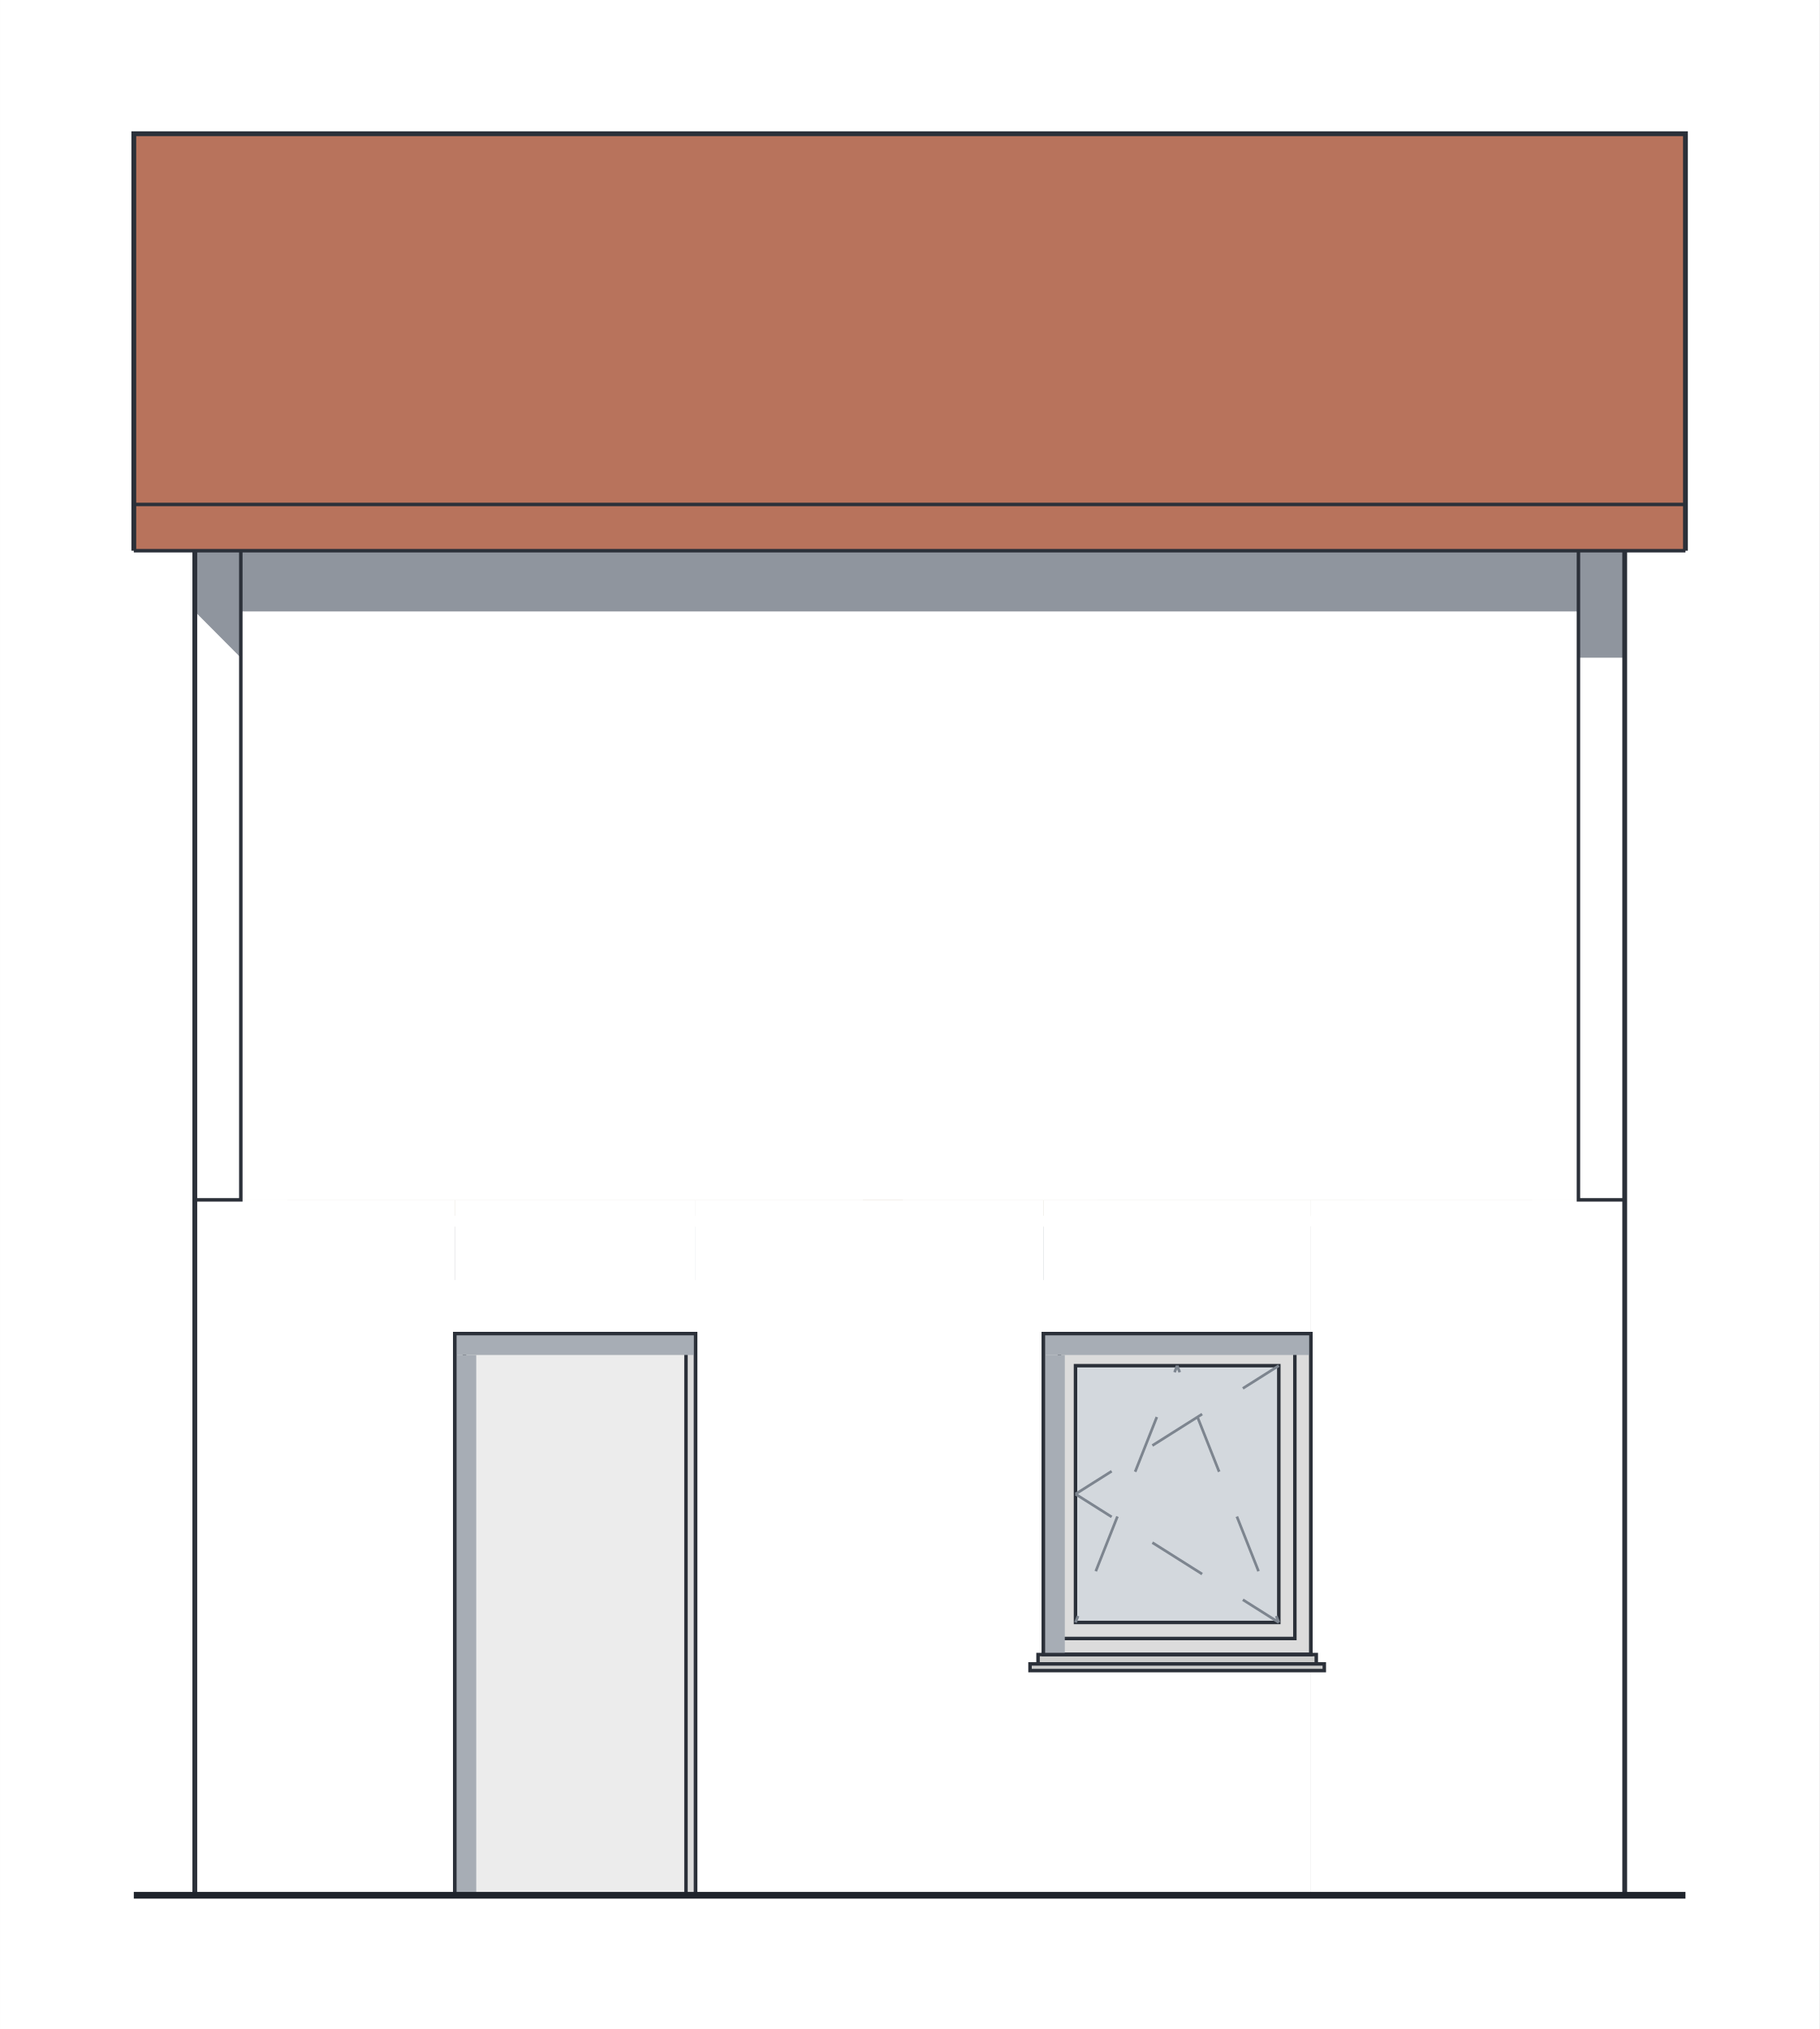
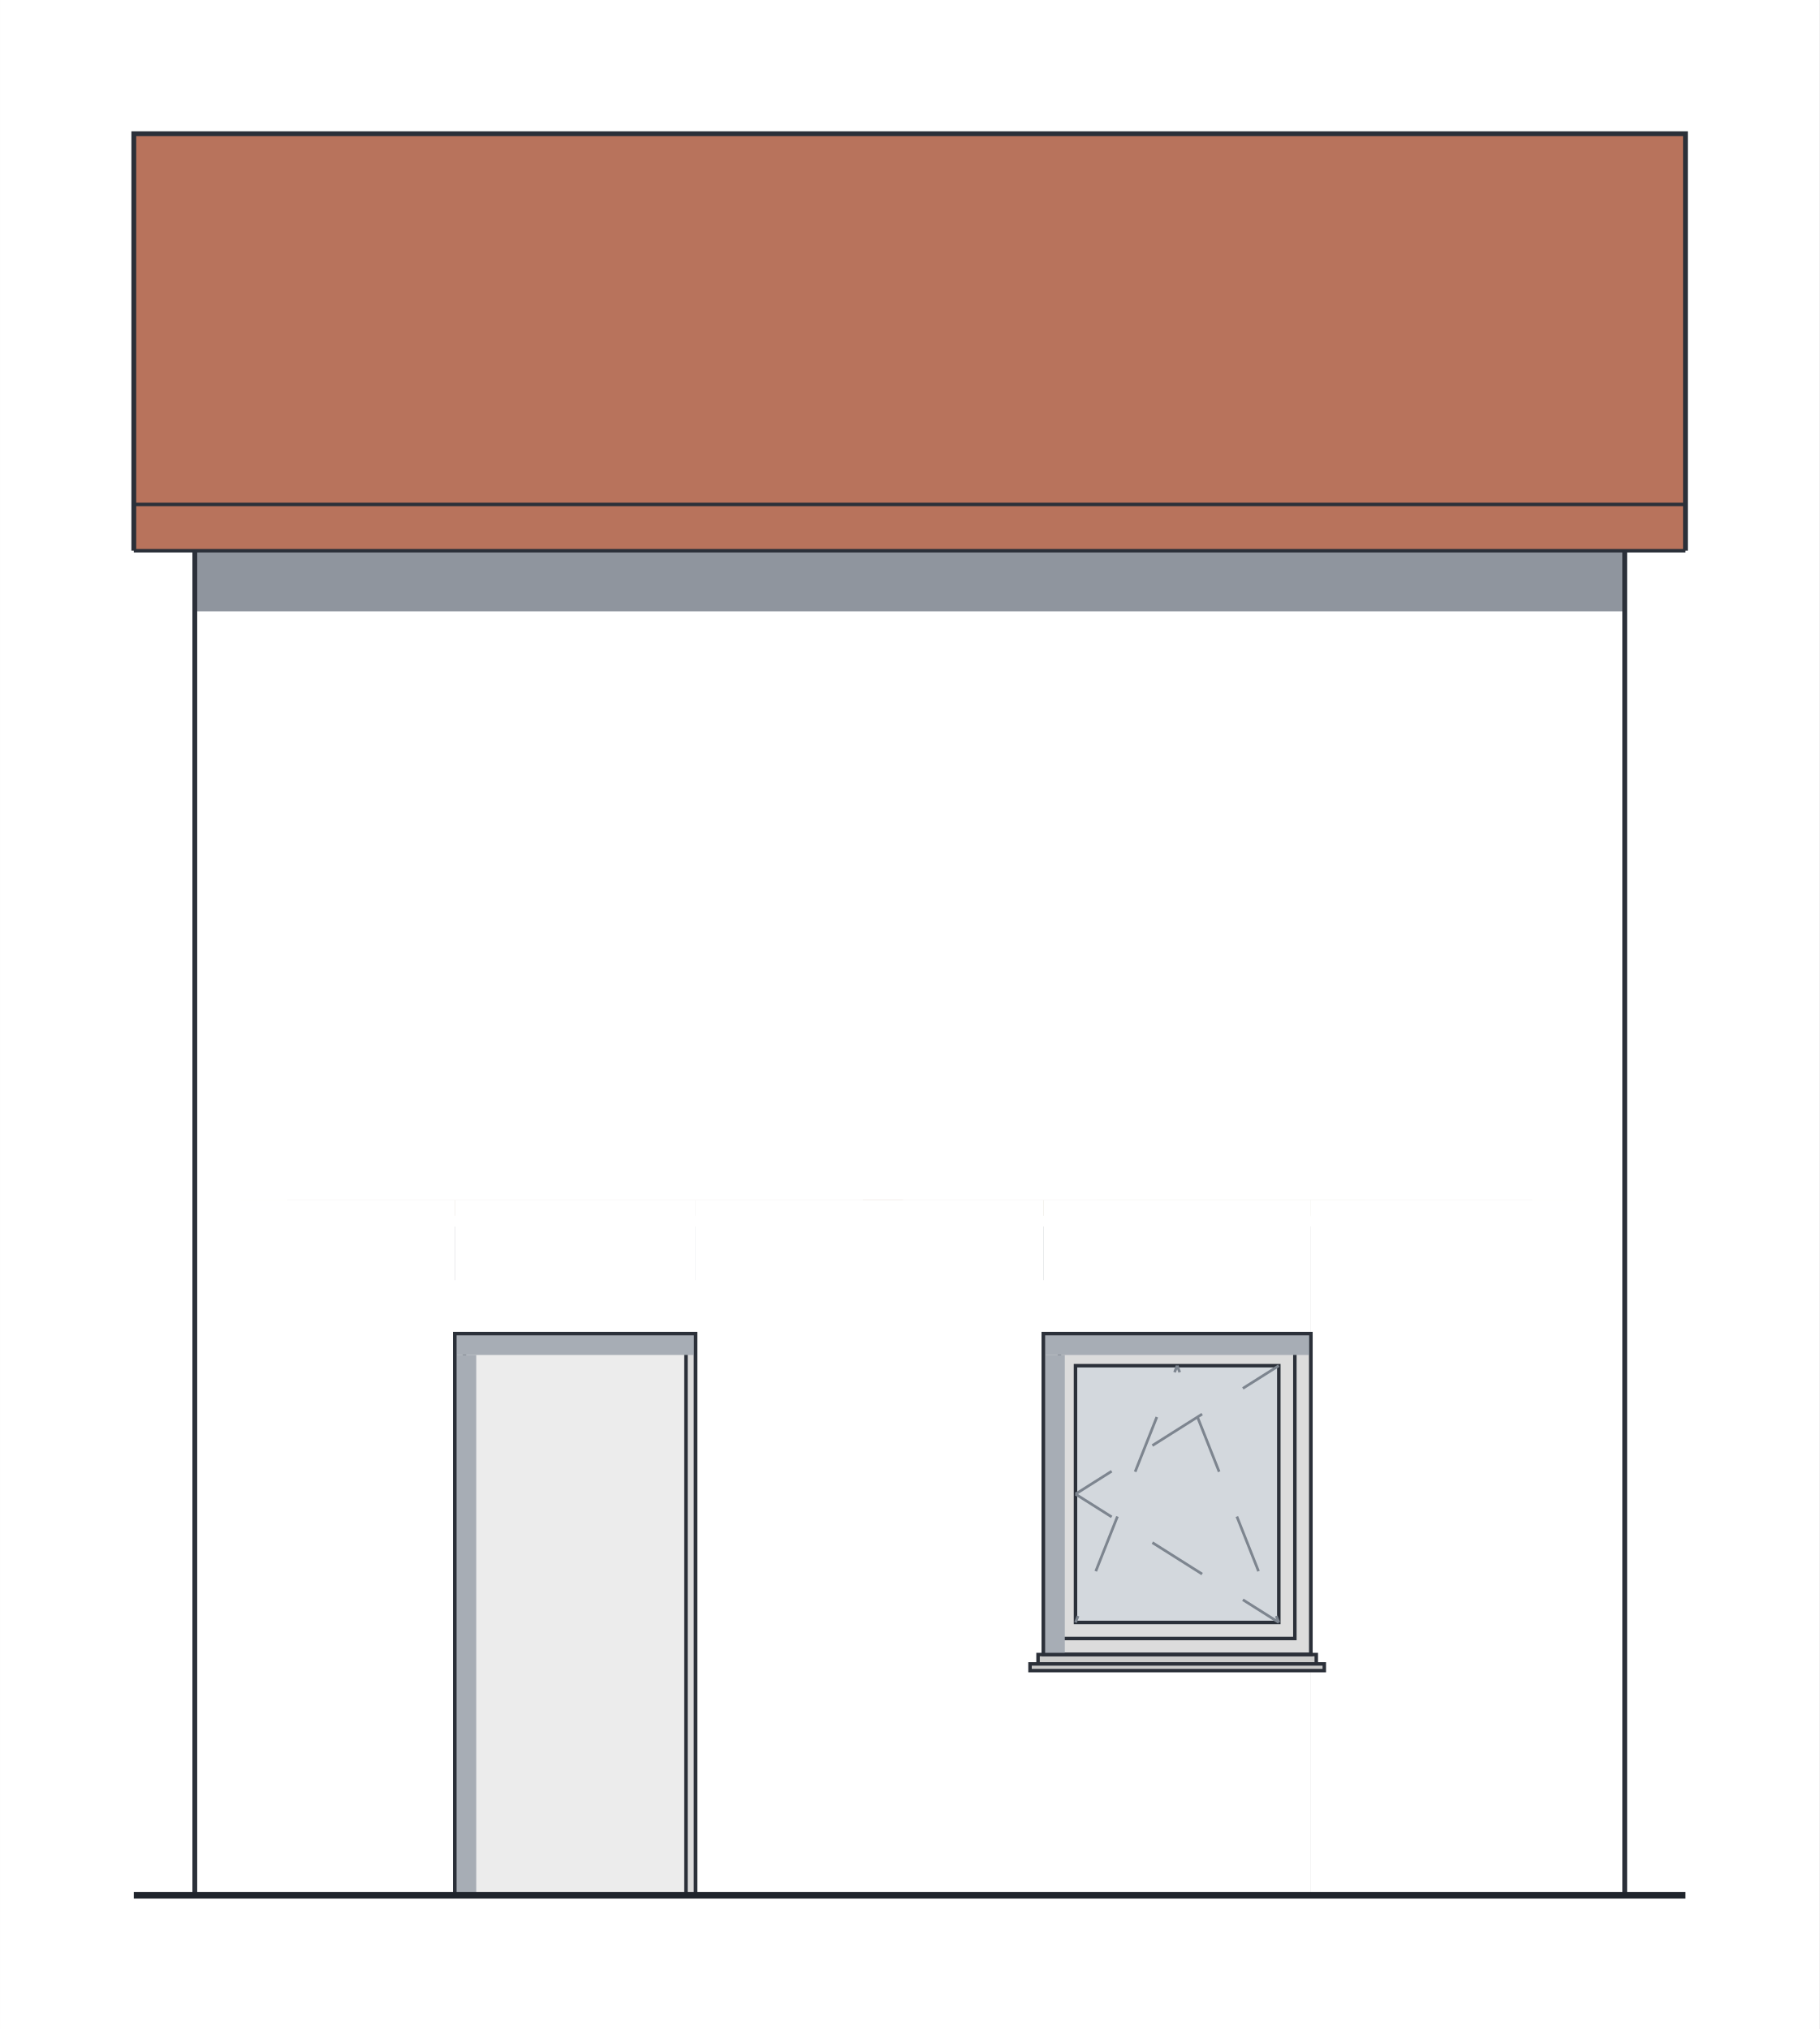
<svg xmlns="http://www.w3.org/2000/svg" viewBox="0.1 0 6.8 7.586" width="68mm" height="75.856mm">
  <rect x="0.1" y="0" width="6.8" height="7.586" fill="#ffffff" />
  <g stroke-linecap="butt" stroke-linejoin="miter" stroke-miterlimit="4">
    <polygon points="6.173,7.086 6.173,4.486 5.4,4.486 5.4,7.086" fill="#ffffff" stroke="none" stroke-width="0" />
    <polygon points="5.4,7.086 5.4,6.186 4,6.186 4,7.086" fill="#ffffff" stroke="none" stroke-width="0" />
    <polygon points="5.4,4.886 5.4,4.486 4,4.486 4,4.886" fill="#ffffff" stroke="none" stroke-width="0" />
    <polygon points="4,7.086 4,4.486 0.828,4.486 0.828,7.086" fill="#ffffff" stroke="none" stroke-width="0" />
    <polygon points="5.395,6.468 6.173,6.468 6.173,6.359 5.894,6.081 6.067,6.081 5.681,5.694 5.854,5.694 5.468,5.308 5.641,5.308 5.395,5.062" fill="#8f959e" stroke="none" stroke-width="0" />
    <polygon points="5.405,6.186 5.405,6.468 5.281,6.468 4.999,6.186" fill="#8f959e" stroke="none" stroke-width="0" />
    <polygon points="4.2,4.867 5.2,4.867 5.219,4.886 4.219,4.886" fill="#8f959e" stroke="none" stroke-width="0" />
    <polygon points="4.2,4.867 5.2,4.867 5.2,4.486 4.2,4.486" fill="#9aa0a6" stroke="none" stroke-width="0" />
    <polygon points="4.2,5.04 5.2,5.04 5.2,4.659 4.2,4.659" fill="#9aa0a6" stroke="none" stroke-width="0" />
    <polygon points="4.2,5.214 5.2,5.214 5.2,4.832 4.2,4.832" fill="#9aa0a6" stroke="none" stroke-width="0" />
    <polygon points="6.173,4.486 6.173,1.886 0.828,1.886 0.828,4.486" fill="#ffffff" stroke="none" stroke-width="0" />
    <polygon points="4.2,5.387 5.2,5.387 5.2,5.006 4.2,5.006" fill="#9aa0a6" stroke="none" stroke-width="0" />
    <polygon points="4.2,5.56 5.2,5.56 5.2,5.179 4.2,5.179" fill="#9aa0a6" stroke="none" stroke-width="0" />
    <polygon points="4.2,5.734 5.2,5.734 5.2,5.352 4.2,5.352" fill="#9aa0a6" stroke="none" stroke-width="0" />
    <polygon points="4.2,5.907 5.2,5.907 5.2,5.526 4.2,5.526" fill="#9aa0a6" stroke="none" stroke-width="0" />
    <polygon points="4.2,6.08 5.2,6.08 5.2,5.699 4.2,5.699" fill="#9aa0a6" stroke="none" stroke-width="0" />
    <polygon points="4.2,6.254 5.2,6.254 5.2,5.872 4.2,5.872" fill="#9aa0a6" stroke="none" stroke-width="0" />
    <polygon points="4.2,6.427 5.2,6.427 5.2,6.046 4.2,6.046" fill="#9aa0a6" stroke="none" stroke-width="0" />
    <polygon points="4.2,6.6 5.2,6.6 5.2,6.219 4.2,6.219" fill="#9aa0a6" stroke="none" stroke-width="0" />
    <polygon points="4.2,6.774 5.2,6.774 5.2,6.392 4.2,6.392" fill="#9aa0a6" stroke="none" stroke-width="0" />
    <polygon points="4.2,6.947 5.2,6.947 5.2,6.566 4.2,6.566" fill="#9aa0a6" stroke="none" stroke-width="0" />
    <polygon points="0.6,1.886 6.4,1.886 6.4,0.5 0.6,0.5" fill="#b8735c" stroke="none" stroke-width="0" />
    <polygon points="4.2,7.086 5.2,7.086 5.2,6.739 4.2,6.739" fill="#9aa0a6" stroke="none" stroke-width="0" />
    <polygon points="4.2,7.086 5.2,7.086 5.2,6.912 4.2,6.912" fill="#9aa0a6" stroke="none" stroke-width="0" />
    <polygon points="1,4.546 6,4.546 6,4.486 1,4.486" fill="#c9c2b3" stroke="none" stroke-width="0" />
    <polygon points="1,4.586 6,4.586 6,4.546 1,4.546" fill="#ffffff" stroke="none" stroke-width="0" />
    <polygon points="1,4.786 6,4.786 6,4.586 1,4.586" fill="#9aa0a6" stroke="none" stroke-width="0" />
    <polygon points="5.827,7.086 6.173,7.086 6.173,4.486 5.827,4.486" fill="#ffffff" stroke="none" stroke-width="0" />
    <polygon points="1.173,7.086 1.173,4.486 0.828,4.486 0.828,7.086" fill="#ffffff" stroke="none" stroke-width="0" />
    <polygon points="3.325,7.086 3.475,7.086 3.475,4.486 3.325,4.486" fill="#8c5544" stroke="none" stroke-width="0" />
-     <polygon points="1,4.486 6,4.486 6,2.059 1,2.059" fill="#ffffff" stroke="none" stroke-width="0" />
+     <polygon points="0.828,4.486 6.173,4.486 6.173,2.059 0.828,2.059" fill="#ffffff" stroke="none" stroke-width="0" />
    <polygon points="5.827,4.486 6.173,4.486 6.173,1.886 5.827,1.886" fill="#ffffff" stroke="none" stroke-width="0" />
    <polygon points="1.173,4.486 1.173,1.886 0.828,1.886 0.828,4.486" fill="#ffffff" stroke="none" stroke-width="0" />
-     <polygon points="1,2.459 6,2.459 6,2.059 1,2.059" fill="#8f959e" stroke="none" stroke-width="0" />
+     <polygon points="0.828,2.286 1,2.459 6.173,2.459 6.173,2.059 0.828,2.059" fill="#8f959e" stroke="none" stroke-width="0" />
    <polygon points="5.827,2.459 6.173,2.459 6.173,1.886 5.827,1.886" fill="#8f959e" stroke="none" stroke-width="0" />
    <polygon points="0.828,2.286 1,2.459 1.173,2.459 1.173,1.886 0.828,1.886" fill="#8f959e" stroke="none" stroke-width="0" />
    <polygon points="0.828,7.086 1.8,7.086 1.8,4.486 0.828,4.486" fill="#ffffff" stroke="none" stroke-width="0" />
    <polygon points="1.8,4.986 2.7,4.986 2.7,4.486 1.8,4.486" fill="#ffffff" stroke="none" stroke-width="0" />
    <polygon points="2.7,7.086 4,7.086 4,4.486 2.7,4.486" fill="#ffffff" stroke="none" stroke-width="0" />
    <polygon points="4,7.086 5,7.086 5,6.186 4,6.186" fill="#ffffff" stroke="none" stroke-width="0" />
    <polygon points="4,4.986 5,4.986 5,4.486 4,4.486" fill="#ffffff" stroke="none" stroke-width="0" />
    <polygon points="5,7.086 6.173,7.086 6.173,4.486 5,4.486" fill="#ffffff" stroke="none" stroke-width="0" />
-     <polygon points="1,4.486 6,4.486 6,2.059 1,2.059" fill="#ffffff" stroke="none" stroke-width="0" />
-     <polygon points="1,2.286 6,2.286 6,2.059 1,2.059" fill="#8f959e" stroke="none" stroke-width="0" />
+     <polygon points="0.828,4.486 6.173,4.486 6.173,2.059 0.828,2.059" fill="#ffffff" stroke="none" stroke-width="0" />
+     <polygon points="0.828,2.286 6.173,2.286 6.173,2.059 0.828,2.059" fill="#8f959e" stroke="none" stroke-width="0" />
    <polygon points="1.8,7.086 2.7,7.086 2.7,4.986 1.8,4.986" fill="#dcdcdc" stroke="#2b3039" stroke-width="0.013" />
    <polygon points="1.836,7.086 2.664,7.086 2.664,5.049 1.836,5.049" fill="#ececec" stroke="#2b3039" stroke-width="0.013" />
    <polygon points="1.8,5.066 2.7,5.066 2.7,4.986 1.8,4.986" fill="#a7adb5" stroke="none" stroke-width="0" />
    <polygon points="1.8,7.086 1.88,7.086 1.88,5.066 1.8,5.066" fill="#a7adb5" stroke="none" stroke-width="0" />
    <polygon points="4,6.186 5,6.186 5,4.986 4,4.986" fill="#dcdcdc" stroke="#2b3039" stroke-width="0.013" />
    <polygon points="3.98,6.221 5.02,6.221 5.02,6.186 3.98,6.186" fill="#cccccb" stroke="#2b3039" stroke-width="0.013" />
    <polygon points="3.95,6.246 5.05,6.246 5.05,6.221 3.95,6.221" fill="#cccccb" stroke="#2b3039" stroke-width="0.013" />
    <polygon points="4.06,6.126 4.94,6.126 4.94,5.046 4.06,5.046" fill="none" stroke="#2b3039" stroke-width="0.013" />
    <polygon points="4.12,6.066 4.88,6.066 4.88,5.106 4.12,5.106" fill="#d3d8dd" stroke="#2b3039" stroke-width="0.013" />
    <polygon points="4,5.066 5,5.066 5,4.986 4,4.986" fill="#a7adb5" stroke="none" stroke-width="0" />
    <polygon points="4,6.186 4.08,6.186 4.08,5.066 4,5.066" fill="#a7adb5" stroke="none" stroke-width="0" />
    <line x1="4.88" y1="6.066" x2="4.12" y2="5.586" stroke="#7d858f" stroke-width="0.01" stroke-dasharray="0.22 0.18" stroke-dashoffset="0.061" />
    <line x1="4.88" y1="5.106" x2="4.12" y2="5.586" stroke="#7d858f" stroke-width="0.01" stroke-dasharray="0.22 0.18" stroke-dashoffset="0.061" />
    <line x1="4.12" y1="6.066" x2="4.5" y2="5.106" stroke="#7d858f" stroke-width="0.01" stroke-dasharray="0.22 0.18" stroke-dashoffset="0.194" />
    <line x1="4.88" y1="6.066" x2="4.5" y2="5.106" stroke="#7d858f" stroke-width="0.01" stroke-dasharray="0.22 0.18" stroke-dashoffset="0.194" />
    <polygon points="0.6,1.886 6.4,1.886 6.4,2.059 0.6,2.059" fill="#b8735c" stroke="none" stroke-width="0" />
    <polyline points="1.8,7.086 1.8,4.986 2.7,4.986 2.7,7.086" fill="none" stroke="#2b3039" stroke-width="0.013" />
    <polygon points="5,6.186 4,6.186 4,4.986 5,4.986" fill="none" stroke="#2b3039" stroke-width="0.013" />
-     <polyline points="6.173,4.486 6,4.486 6,2.059" fill="none" stroke="#2b3039" stroke-width="0.013" />
-     <polyline points="1,2.059 1,4.486 0.828,4.486" fill="none" stroke="#2b3039" stroke-width="0.013" />
    <polyline points="2.7,7.086 4,7.086 5,7.086 6.173,7.086 6.173,4.486 6.173,2.059" fill="none" stroke="#2b3039" stroke-width="0.018" />
    <polyline points="0.828,2.059 0.828,4.486 0.828,7.086 1.8,7.086" fill="none" stroke="#2b3039" stroke-width="0.018" />
    <line x1="0.6" y1="1.886" x2="6.4" y2="1.886" stroke="#2b3039" stroke-width="0.013" />
    <line x1="6.4" y1="2.059" x2="0.6" y2="2.059" stroke="#2b3039" stroke-width="0.013" />
    <polyline points="6.4,2.059 6.4,1.886 6.4,0.5 0.6,0.5 0.6,1.886 0.6,2.059" fill="none" stroke="#2b3039" stroke-width="0.018" />
    <line x1="0.6" y1="7.086" x2="6.4" y2="7.086" stroke="#1f242c" stroke-width="0.025" />
  </g>
</svg>
